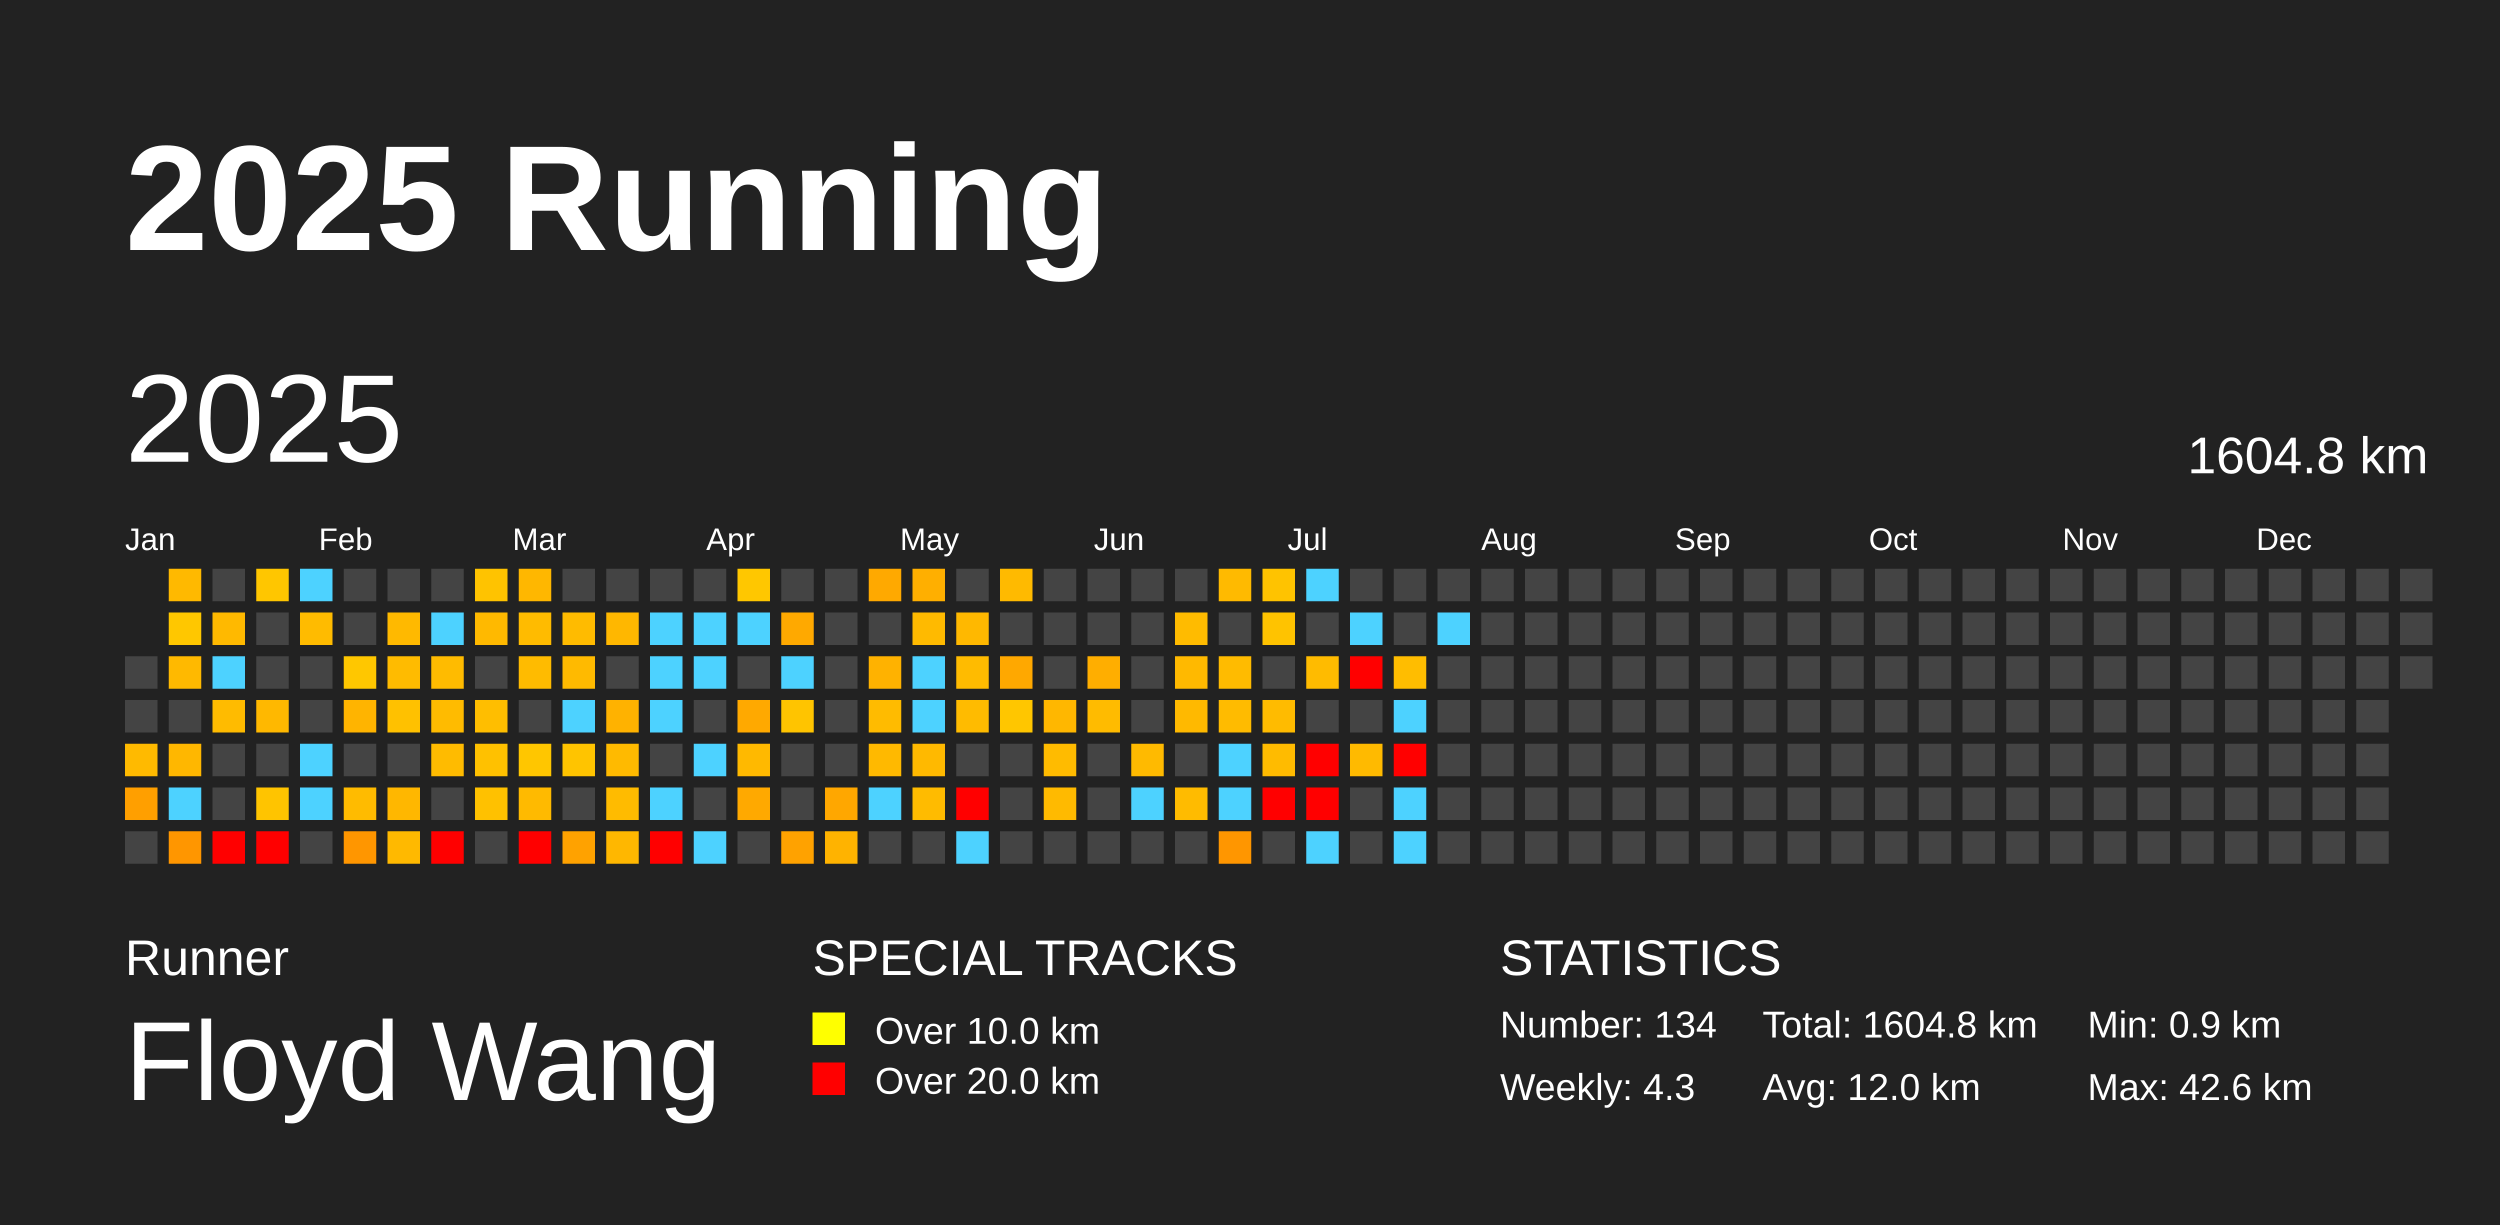
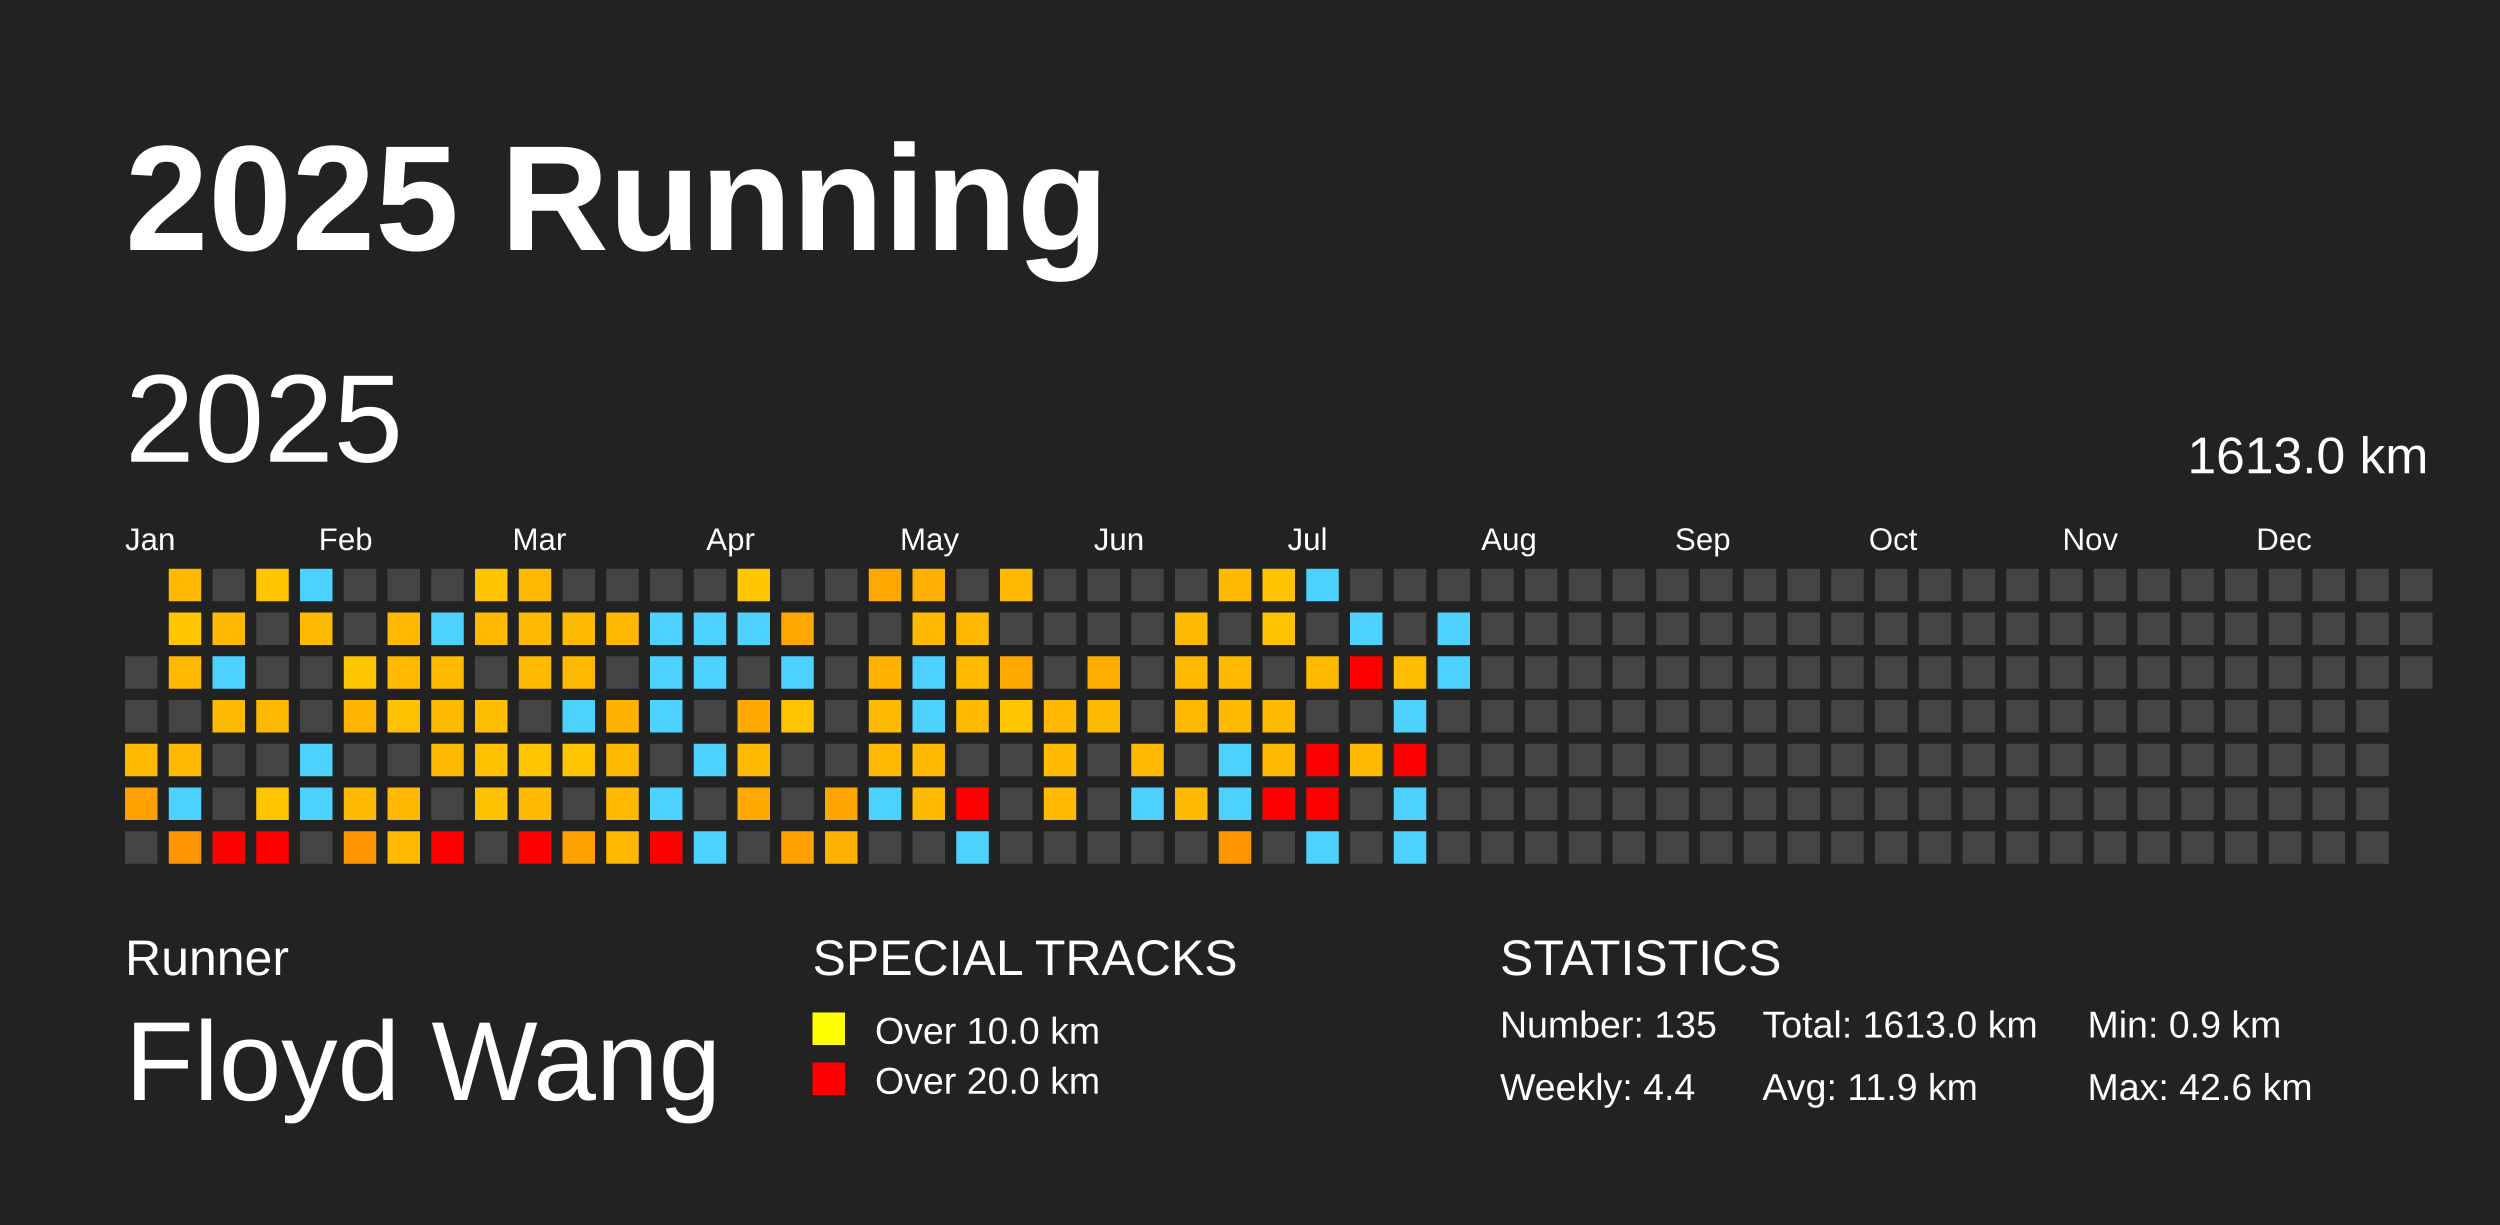
<svg xmlns="http://www.w3.org/2000/svg" baseProfile="full" height="98mm" version="1.1" viewBox="0,0,200,98" width="200mm">
  <defs />
  <rect fill="#222222" height="98" width="200" x="0" y="0" />
  <text fill="#FFFFFF" style="font-size:12px; font-family:Arial; font-weight:bold;" x="10" y="20">2025 Running</text>
  <text fill="#FFFFFF" style="font-size:4px; font-family:Arial" x="10" y="78">Runner</text>
  <text fill="#FFFFFF" style="font-size:9px; font-family:Arial" x="10" y="88">Floyd Wang</text>
  <text fill="#FFFFFF" style="font-size:4px; font-family:Arial" x="65" y="78">SPECIAL TRACKS</text>
  <rect fill="yellow" height="2.6" width="2.6" x="65" y="81" />
  <text fill="#FFFFFF" style="font-size:3px; font-family:Arial" x="70" y="83.5">Over 10.0 km</text>
  <rect fill="red" height="2.6" width="2.6" x="65" y="85" />
  <text fill="#FFFFFF" style="font-size:3px; font-family:Arial" x="70" y="87.5">Over 20.0 km</text>
  <text fill="#FFFFFF" style="font-size:4px; font-family:Arial" x="120" y="78">STATISTICS</text>
-   <text fill="#FFFFFF" style="font-size:3px; font-family:Arial" x="120" y="83">Number: 134</text>
-   <text fill="#FFFFFF" style="font-size:3px; font-family:Arial" x="120" y="88">Weekly: 4.3</text>
-   <text fill="#FFFFFF" style="font-size:3px; font-family:Arial" x="141" y="83">Total: 1604.8 km</text>
-   <text fill="#FFFFFF" style="font-size:3px; font-family:Arial" x="141" y="88">Avg: 12.0 km</text>
+   <text fill="#FFFFFF" style="font-size:3px; font-family:Arial" x="120" y="83">Number: 135</text>
+   <text fill="#FFFFFF" style="font-size:3px; font-family:Arial" x="120" y="88">Weekly: 4.4</text>
+   <text fill="#FFFFFF" style="font-size:3px; font-family:Arial" x="141" y="83">Total: 1613.0 km</text>
+   <text fill="#FFFFFF" style="font-size:3px; font-family:Arial" x="141" y="88">Avg: 11.9 km</text>
  <text fill="#FFFFFF" style="font-size:3px; font-family:Arial" x="167" y="83">Min: 0.9 km</text>
  <text fill="#FFFFFF" style="font-size:3px; font-family:Arial" x="167" y="88">Max: 42.6 km</text>
  <text dominant-baseline="hanging" fill="#FFFFFF" style="font-size:10.0px; font-family:Arial;" x="10" y="30">2025</text>
-   <text dominant-baseline="hanging" fill="#FFFFFF" style="font-size:4.125px; font-family:Arial;" x="175" y="35">1604.8 km</text>
+   <text dominant-baseline="hanging" fill="#FFFFFF" style="font-size:4.125px; font-family:Arial;" x="175" y="35">1613.0 km</text>
  <text fill="#FFFFFF" style="font-size:2.5px; font-family:Arial" x="10.0" y="44">Jan</text>
  <text fill="#FFFFFF" style="font-size:2.5px; font-family:Arial" x="25.5" y="44">Feb</text>
  <text fill="#FFFFFF" style="font-size:2.5px; font-family:Arial" x="41.0" y="44">Mar</text>
  <text fill="#FFFFFF" style="font-size:2.5px; font-family:Arial" x="56.5" y="44">Apr</text>
  <text fill="#FFFFFF" style="font-size:2.5px; font-family:Arial" x="72.0" y="44">May</text>
  <text fill="#FFFFFF" style="font-size:2.5px; font-family:Arial" x="87.5" y="44">Jun</text>
  <text fill="#FFFFFF" style="font-size:2.5px; font-family:Arial" x="103.0" y="44">Jul</text>
  <text fill="#FFFFFF" style="font-size:2.5px; font-family:Arial" x="118.5" y="44">Aug</text>
  <text fill="#FFFFFF" style="font-size:2.5px; font-family:Arial" x="134.0" y="44">Sep</text>
  <text fill="#FFFFFF" style="font-size:2.5px; font-family:Arial" x="149.5" y="44">Oct</text>
  <text fill="#FFFFFF" style="font-size:2.5px; font-family:Arial" x="165.0" y="44">Nov</text>
  <text fill="#FFFFFF" style="font-size:2.5px; font-family:Arial" x="180.5" y="44">Dec</text>
  <rect fill="#444444" height="2.6" width="2.6" x="10.0" y="52.5" />
  <rect fill="#444444" height="2.6" width="2.6" x="10.0" y="56.0" />
  <rect fill="#ffba00" height="2.6" width="2.6" x="10.0" y="59.5" />
  <rect fill="#ff9f00" height="2.6" width="2.6" x="10.0" y="63.0" />
  <rect fill="#444444" height="2.6" width="2.6" x="10.0" y="66.5" />
  <rect fill="#ffb900" height="2.6" width="2.6" x="13.5" y="45.5" />
  <rect fill="#ffc700" height="2.6" width="2.6" x="13.5" y="49.0" />
  <rect fill="#ffb900" height="2.6" width="2.6" x="13.5" y="52.5" />
  <rect fill="#444444" height="2.6" width="2.6" x="13.5" y="56.0" />
  <rect fill="#ffb700" height="2.6" width="2.6" x="13.5" y="59.5" />
  <rect fill="#4dd2ff" height="2.6" width="2.6" x="13.5" y="63.0" />
  <rect fill="#ff9600" height="2.6" width="2.6" x="13.5" y="66.5" />
  <rect fill="#444444" height="2.6" width="2.6" x="17.0" y="45.5" />
  <rect fill="#ffb900" height="2.6" width="2.6" x="17.0" y="49.0" />
  <rect fill="#4dd2ff" height="2.6" width="2.6" x="17.0" y="52.5" />
  <rect fill="#ffbb00" height="2.6" width="2.6" x="17.0" y="56.0" />
  <rect fill="#444444" height="2.6" width="2.6" x="17.0" y="59.5" />
  <rect fill="#444444" height="2.6" width="2.6" x="17.0" y="63.0" />
  <rect fill="red" height="2.6" width="2.6" x="17.0" y="66.5" />
  <rect fill="#ffc600" height="2.6" width="2.6" x="20.5" y="45.5" />
  <rect fill="#444444" height="2.6" width="2.6" x="20.5" y="49.0" />
  <rect fill="#444444" height="2.6" width="2.6" x="20.5" y="52.5" />
  <rect fill="#ffb800" height="2.6" width="2.6" x="20.5" y="56.0" />
  <rect fill="#444444" height="2.6" width="2.6" x="20.5" y="59.5" />
  <rect fill="#ffc400" height="2.6" width="2.6" x="20.5" y="63.0" />
  <rect fill="red" height="2.6" width="2.6" x="20.5" y="66.5" />
  <rect fill="#4dd2ff" height="2.6" width="2.6" x="24.0" y="45.5" />
  <rect fill="#ffbb00" height="2.6" width="2.6" x="24.0" y="49.0" />
  <rect fill="#444444" height="2.6" width="2.6" x="24.0" y="52.5" />
  <rect fill="#444444" height="2.6" width="2.6" x="24.0" y="56.0" />
  <rect fill="#4dd2ff" height="2.6" width="2.6" x="24.0" y="59.5" />
  <rect fill="#4dd2ff" height="2.6" width="2.6" x="24.0" y="63.0" />
  <rect fill="#444444" height="2.6" width="2.6" x="24.0" y="66.5" />
  <rect fill="#444444" height="2.6" width="2.6" x="27.5" y="45.5" />
  <rect fill="#444444" height="2.6" width="2.6" x="27.5" y="49.0" />
  <rect fill="#ffc700" height="2.6" width="2.6" x="27.5" y="52.5" />
  <rect fill="#ffb400" height="2.6" width="2.6" x="27.5" y="56.0" />
  <rect fill="#444444" height="2.6" width="2.6" x="27.5" y="59.5" />
  <rect fill="#ffbb00" height="2.6" width="2.6" x="27.5" y="63.0" />
  <rect fill="#ff9600" height="2.6" width="2.6" x="27.5" y="66.5" />
  <rect fill="#444444" height="2.6" width="2.6" x="31.0" y="45.5" />
  <rect fill="#ffb900" height="2.6" width="2.6" x="31.0" y="49.0" />
  <rect fill="#ffbb00" height="2.6" width="2.6" x="31.0" y="52.5" />
  <rect fill="#ffc100" height="2.6" width="2.6" x="31.0" y="56.0" />
  <rect fill="#444444" height="2.6" width="2.6" x="31.0" y="59.5" />
  <rect fill="#ffb700" height="2.6" width="2.6" x="31.0" y="63.0" />
  <rect fill="#ffb900" height="2.6" width="2.6" x="31.0" y="66.5" />
  <rect fill="#444444" height="2.6" width="2.6" x="34.5" y="45.5" />
  <rect fill="#4dd2ff" height="2.6" width="2.6" x="34.5" y="49.0" />
  <rect fill="#ffbb00" height="2.6" width="2.6" x="34.5" y="52.5" />
  <rect fill="#ffbb00" height="2.6" width="2.6" x="34.5" y="56.0" />
  <rect fill="#ffbb00" height="2.6" width="2.6" x="34.5" y="59.5" />
  <rect fill="#444444" height="2.6" width="2.6" x="34.5" y="63.0" />
  <rect fill="red" height="2.6" width="2.6" x="34.5" y="66.5" />
  <rect fill="#ffc300" height="2.6" width="2.6" x="38.0" y="45.5" />
  <rect fill="#ffb900" height="2.6" width="2.6" x="38.0" y="49.0" />
  <rect fill="#444444" height="2.6" width="2.6" x="38.0" y="52.5" />
  <rect fill="#ffbe00" height="2.6" width="2.6" x="38.0" y="56.0" />
  <rect fill="#ffc100" height="2.6" width="2.6" x="38.0" y="59.5" />
  <rect fill="#ffc100" height="2.6" width="2.6" x="38.0" y="63.0" />
  <rect fill="#444444" height="2.6" width="2.6" x="38.0" y="66.5" />
  <rect fill="#ffb700" height="2.6" width="2.6" x="41.5" y="45.5" />
  <rect fill="#ffbb00" height="2.6" width="2.6" x="41.5" y="49.0" />
  <rect fill="#ffbb00" height="2.6" width="2.6" x="41.5" y="52.5" />
  <rect fill="#444444" height="2.6" width="2.6" x="41.5" y="56.0" />
  <rect fill="#ffc600" height="2.6" width="2.6" x="41.5" y="59.5" />
  <rect fill="#ffba00" height="2.6" width="2.6" x="41.5" y="63.0" />
  <rect fill="red" height="2.6" width="2.6" x="41.5" y="66.5" />
  <rect fill="#444444" height="2.6" width="2.6" x="45.0" y="45.5" />
  <rect fill="#ffbb00" height="2.6" width="2.6" x="45.0" y="49.0" />
  <rect fill="#ffba00" height="2.6" width="2.6" x="45.0" y="52.5" />
  <rect fill="#4dd2ff" height="2.6" width="2.6" x="45.0" y="56.0" />
  <rect fill="#ffc400" height="2.6" width="2.6" x="45.0" y="59.5" />
  <rect fill="#444444" height="2.6" width="2.6" x="45.0" y="63.0" />
  <rect fill="#ffa200" height="2.6" width="2.6" x="45.0" y="66.5" />
  <rect fill="#444444" height="2.6" width="2.6" x="48.5" y="45.5" />
  <rect fill="#ffb700" height="2.6" width="2.6" x="48.5" y="49.0" />
  <rect fill="#444444" height="2.6" width="2.6" x="48.5" y="52.5" />
  <rect fill="#ffb200" height="2.6" width="2.6" x="48.5" y="56.0" />
  <rect fill="#ffba00" height="2.6" width="2.6" x="48.5" y="59.5" />
  <rect fill="#ffbb00" height="2.6" width="2.6" x="48.5" y="63.0" />
  <rect fill="#ffb700" height="2.6" width="2.6" x="48.5" y="66.5" />
  <rect fill="#444444" height="2.6" width="2.6" x="52.0" y="45.5" />
  <rect fill="#4dd2ff" height="2.6" width="2.6" x="52.0" y="49.0" />
  <rect fill="#4dd2ff" height="2.6" width="2.6" x="52.0" y="52.5" />
  <rect fill="#4dd2ff" height="2.6" width="2.6" x="52.0" y="56.0" />
  <rect fill="#444444" height="2.6" width="2.6" x="52.0" y="59.5" />
  <rect fill="#4dd2ff" height="2.6" width="2.6" x="52.0" y="63.0" />
  <rect fill="red" height="2.6" width="2.6" x="52.0" y="66.5" />
  <rect fill="#444444" height="2.6" width="2.6" x="55.5" y="45.5" />
  <rect fill="#4dd2ff" height="2.6" width="2.6" x="55.5" y="49.0" />
  <rect fill="#4dd2ff" height="2.6" width="2.6" x="55.5" y="52.5" />
  <rect fill="#444444" height="2.6" width="2.6" x="55.5" y="56.0" />
  <rect fill="#4dd2ff" height="2.6" width="2.6" x="55.5" y="59.5" />
  <rect fill="#444444" height="2.6" width="2.6" x="55.5" y="63.0" />
  <rect fill="#4dd2ff" height="2.6" width="2.6" x="55.5" y="66.5" />
  <rect fill="#ffc700" height="2.6" width="2.6" x="59.0" y="45.5" />
  <rect fill="#4dd2ff" height="2.6" width="2.6" x="59.0" y="49.0" />
  <rect fill="#444444" height="2.6" width="2.6" x="59.0" y="52.5" />
  <rect fill="#ffa900" height="2.6" width="2.6" x="59.0" y="56.0" />
  <rect fill="#ffb900" height="2.6" width="2.6" x="59.0" y="59.5" />
  <rect fill="#ffa900" height="2.6" width="2.6" x="59.0" y="63.0" />
  <rect fill="#444444" height="2.6" width="2.6" x="59.0" y="66.5" />
  <rect fill="#444444" height="2.6" width="2.6" x="62.5" y="45.5" />
  <rect fill="#ffa900" height="2.6" width="2.6" x="62.5" y="49.0" />
  <rect fill="#4dd2ff" height="2.6" width="2.6" x="62.5" y="52.5" />
  <rect fill="#ffc400" height="2.6" width="2.6" x="62.5" y="56.0" />
  <rect fill="#444444" height="2.6" width="2.6" x="62.5" y="59.5" />
  <rect fill="#444444" height="2.6" width="2.6" x="62.5" y="63.0" />
  <rect fill="#ffa200" height="2.6" width="2.6" x="62.5" y="66.5" />
  <rect fill="#444444" height="2.6" width="2.6" x="66.0" y="45.5" />
  <rect fill="#444444" height="2.6" width="2.6" x="66.0" y="49.0" />
  <rect fill="#444444" height="2.6" width="2.6" x="66.0" y="52.5" />
  <rect fill="#444444" height="2.6" width="2.6" x="66.0" y="56.0" />
  <rect fill="#444444" height="2.6" width="2.6" x="66.0" y="59.5" />
  <rect fill="#ffa700" height="2.6" width="2.6" x="66.0" y="63.0" />
  <rect fill="#ffb300" height="2.6" width="2.6" x="66.0" y="66.5" />
  <rect fill="#ffa900" height="2.6" width="2.6" x="69.5" y="45.5" />
  <rect fill="#444444" height="2.6" width="2.6" x="69.5" y="49.0" />
  <rect fill="#ffb200" height="2.6" width="2.6" x="69.5" y="52.5" />
  <rect fill="#ffbb00" height="2.6" width="2.6" x="69.5" y="56.0" />
  <rect fill="#ffb900" height="2.6" width="2.6" x="69.5" y="59.5" />
  <rect fill="#4dd2ff" height="2.6" width="2.6" x="69.5" y="63.0" />
  <rect fill="#444444" height="2.6" width="2.6" x="69.5" y="66.5" />
  <rect fill="#ffaf00" height="2.6" width="2.6" x="73.0" y="45.5" />
  <rect fill="#ffba00" height="2.6" width="2.6" x="73.0" y="49.0" />
  <rect fill="#4dd2ff" height="2.6" width="2.6" x="73.0" y="52.5" />
  <rect fill="#4dd2ff" height="2.6" width="2.6" x="73.0" y="56.0" />
  <rect fill="#ffb900" height="2.6" width="2.6" x="73.0" y="59.5" />
  <rect fill="#ffbb00" height="2.6" width="2.6" x="73.0" y="63.0" />
  <rect fill="#444444" height="2.6" width="2.6" x="73.0" y="66.5" />
  <rect fill="#444444" height="2.6" width="2.6" x="76.5" y="45.5" />
  <rect fill="#ffb800" height="2.6" width="2.6" x="76.5" y="49.0" />
  <rect fill="#ffbb00" height="2.6" width="2.6" x="76.5" y="52.5" />
  <rect fill="#ffbb00" height="2.6" width="2.6" x="76.5" y="56.0" />
  <rect fill="#444444" height="2.6" width="2.6" x="76.5" y="59.5" />
  <rect fill="red" height="2.6" width="2.6" x="76.5" y="63.0" />
  <rect fill="#4dd2ff" height="2.6" width="2.6" x="76.5" y="66.5" />
  <rect fill="#ffba00" height="2.6" width="2.6" x="80.0" y="45.5" />
  <rect fill="#444444" height="2.6" width="2.6" x="80.0" y="49.0" />
  <rect fill="#ffa800" height="2.6" width="2.6" x="80.0" y="52.5" />
  <rect fill="#ffc600" height="2.6" width="2.6" x="80.0" y="56.0" />
  <rect fill="#444444" height="2.6" width="2.6" x="80.0" y="59.5" />
  <rect fill="#444444" height="2.6" width="2.6" x="80.0" y="63.0" />
  <rect fill="#444444" height="2.6" width="2.6" x="80.0" y="66.5" />
  <rect fill="#444444" height="2.6" width="2.6" x="83.5" y="45.5" />
  <rect fill="#444444" height="2.6" width="2.6" x="83.5" y="49.0" />
  <rect fill="#444444" height="2.6" width="2.6" x="83.5" y="52.5" />
  <rect fill="#ffb700" height="2.6" width="2.6" x="83.5" y="56.0" />
  <rect fill="#ffbb00" height="2.6" width="2.6" x="83.5" y="59.5" />
  <rect fill="#ffba00" height="2.6" width="2.6" x="83.5" y="63.0" />
  <rect fill="#444444" height="2.6" width="2.6" x="83.5" y="66.5" />
  <rect fill="#444444" height="2.6" width="2.6" x="87.0" y="45.5" />
  <rect fill="#444444" height="2.6" width="2.6" x="87.0" y="49.0" />
  <rect fill="#ffae00" height="2.6" width="2.6" x="87.0" y="52.5" />
  <rect fill="#ffbb00" height="2.6" width="2.6" x="87.0" y="56.0" />
  <rect fill="#444444" height="2.6" width="2.6" x="87.0" y="59.5" />
  <rect fill="#444444" height="2.6" width="2.6" x="87.0" y="63.0" />
  <rect fill="#444444" height="2.6" width="2.6" x="87.0" y="66.5" />
  <rect fill="#444444" height="2.6" width="2.6" x="90.5" y="45.5" />
  <rect fill="#444444" height="2.6" width="2.6" x="90.5" y="49.0" />
  <rect fill="#444444" height="2.6" width="2.6" x="90.5" y="52.5" />
  <rect fill="#444444" height="2.6" width="2.6" x="90.5" y="56.0" />
  <rect fill="#ffba00" height="2.6" width="2.6" x="90.5" y="59.5" />
  <rect fill="#4dd2ff" height="2.6" width="2.6" x="90.5" y="63.0" />
  <rect fill="#444444" height="2.6" width="2.6" x="90.5" y="66.5" />
  <rect fill="#444444" height="2.6" width="2.6" x="94.0" y="45.5" />
  <rect fill="#ffbb00" height="2.6" width="2.6" x="94.0" y="49.0" />
  <rect fill="#ffb900" height="2.6" width="2.6" x="94.0" y="52.5" />
  <rect fill="#ffb900" height="2.6" width="2.6" x="94.0" y="56.0" />
  <rect fill="#444444" height="2.6" width="2.6" x="94.0" y="59.5" />
  <rect fill="#ffbb00" height="2.6" width="2.6" x="94.0" y="63.0" />
  <rect fill="#444444" height="2.6" width="2.6" x="94.0" y="66.5" />
  <rect fill="#ffba00" height="2.6" width="2.6" x="97.5" y="45.5" />
  <rect fill="#444444" height="2.6" width="2.6" x="97.5" y="49.0" />
  <rect fill="#ffbb00" height="2.6" width="2.6" x="97.5" y="52.5" />
  <rect fill="#ffbb00" height="2.6" width="2.6" x="97.5" y="56.0" />
  <rect fill="#4dd2ff" height="2.6" width="2.6" x="97.5" y="59.5" />
  <rect fill="#4dd2ff" height="2.6" width="2.6" x="97.5" y="63.0" />
  <rect fill="#ff9600" height="2.6" width="2.6" x="97.5" y="66.5" />
  <rect fill="#ffc300" height="2.6" width="2.6" x="101.0" y="45.5" />
  <rect fill="#ffc300" height="2.6" width="2.6" x="101.0" y="49.0" />
  <rect fill="#444444" height="2.6" width="2.6" x="101.0" y="52.5" />
  <rect fill="#ffbb00" height="2.6" width="2.6" x="101.0" y="56.0" />
  <rect fill="#ffbb00" height="2.6" width="2.6" x="101.0" y="59.5" />
  <rect fill="red" height="2.6" width="2.6" x="101.0" y="63.0" />
  <rect fill="#444444" height="2.6" width="2.6" x="101.0" y="66.5" />
  <rect fill="#4dd2ff" height="2.6" width="2.6" x="104.5" y="45.5" />
  <rect fill="#444444" height="2.6" width="2.6" x="104.5" y="49.0" />
  <rect fill="#ffbb00" height="2.6" width="2.6" x="104.5" y="52.5" />
  <rect fill="#444444" height="2.6" width="2.6" x="104.5" y="56.0" />
  <rect fill="red" height="2.6" width="2.6" x="104.5" y="59.5" />
  <rect fill="red" height="2.6" width="2.6" x="104.5" y="63.0" />
  <rect fill="#4dd2ff" height="2.6" width="2.6" x="104.5" y="66.5" />
  <rect fill="#444444" height="2.6" width="2.6" x="108.0" y="45.5" />
  <rect fill="#4dd2ff" height="2.6" width="2.6" x="108.0" y="49.0" />
  <rect fill="red" height="2.6" width="2.6" x="108.0" y="52.5" />
  <rect fill="#444444" height="2.6" width="2.6" x="108.0" y="56.0" />
  <rect fill="#ffba00" height="2.6" width="2.6" x="108.0" y="59.5" />
  <rect fill="#444444" height="2.6" width="2.6" x="108.0" y="63.0" />
  <rect fill="#444444" height="2.6" width="2.6" x="108.0" y="66.5" />
  <rect fill="#444444" height="2.6" width="2.6" x="111.5" y="45.5" />
  <rect fill="#444444" height="2.6" width="2.6" x="111.5" y="49.0" />
  <rect fill="#ffbd00" height="2.6" width="2.6" x="111.5" y="52.5" />
  <rect fill="#4dd2ff" height="2.6" width="2.6" x="111.5" y="56.0" />
  <rect fill="red" height="2.6" width="2.6" x="111.5" y="59.5" />
  <rect fill="#4dd2ff" height="2.6" width="2.6" x="111.5" y="63.0" />
  <rect fill="#4dd2ff" height="2.6" width="2.6" x="111.5" y="66.5" />
  <rect fill="#444444" height="2.6" width="2.6" x="115.0" y="45.5" />
  <rect fill="#4dd2ff" height="2.6" width="2.6" x="115.0" y="49.0" />
-   <rect fill="#444444" height="2.6" width="2.6" x="115.0" y="52.5" />
+   <rect fill="#4dd2ff" height="2.6" width="2.6" x="115.0" y="52.5" />
  <rect fill="#444444" height="2.6" width="2.6" x="115.0" y="56.0" />
  <rect fill="#444444" height="2.6" width="2.6" x="115.0" y="59.5" />
  <rect fill="#444444" height="2.6" width="2.6" x="115.0" y="63.0" />
  <rect fill="#444444" height="2.6" width="2.6" x="115.0" y="66.5" />
  <rect fill="#444444" height="2.6" width="2.6" x="118.5" y="45.5" />
  <rect fill="#444444" height="2.6" width="2.6" x="118.5" y="49.0" />
  <rect fill="#444444" height="2.6" width="2.6" x="118.5" y="52.5" />
  <rect fill="#444444" height="2.6" width="2.6" x="118.5" y="56.0" />
  <rect fill="#444444" height="2.6" width="2.6" x="118.5" y="59.5" />
  <rect fill="#444444" height="2.6" width="2.6" x="118.5" y="63.0" />
  <rect fill="#444444" height="2.6" width="2.6" x="118.5" y="66.5" />
  <rect fill="#444444" height="2.6" width="2.6" x="122.0" y="45.5" />
  <rect fill="#444444" height="2.6" width="2.6" x="122.0" y="49.0" />
  <rect fill="#444444" height="2.6" width="2.6" x="122.0" y="52.5" />
  <rect fill="#444444" height="2.6" width="2.6" x="122.0" y="56.0" />
  <rect fill="#444444" height="2.6" width="2.6" x="122.0" y="59.5" />
  <rect fill="#444444" height="2.6" width="2.6" x="122.0" y="63.0" />
  <rect fill="#444444" height="2.6" width="2.6" x="122.0" y="66.5" />
  <rect fill="#444444" height="2.6" width="2.6" x="125.5" y="45.5" />
  <rect fill="#444444" height="2.6" width="2.6" x="125.5" y="49.0" />
  <rect fill="#444444" height="2.6" width="2.6" x="125.5" y="52.5" />
  <rect fill="#444444" height="2.6" width="2.6" x="125.5" y="56.0" />
  <rect fill="#444444" height="2.6" width="2.6" x="125.5" y="59.5" />
  <rect fill="#444444" height="2.6" width="2.6" x="125.5" y="63.0" />
  <rect fill="#444444" height="2.6" width="2.6" x="125.5" y="66.5" />
  <rect fill="#444444" height="2.6" width="2.6" x="129.0" y="45.5" />
  <rect fill="#444444" height="2.6" width="2.6" x="129.0" y="49.0" />
  <rect fill="#444444" height="2.6" width="2.6" x="129.0" y="52.5" />
  <rect fill="#444444" height="2.6" width="2.6" x="129.0" y="56.0" />
  <rect fill="#444444" height="2.6" width="2.6" x="129.0" y="59.5" />
  <rect fill="#444444" height="2.6" width="2.6" x="129.0" y="63.0" />
  <rect fill="#444444" height="2.6" width="2.6" x="129.0" y="66.5" />
  <rect fill="#444444" height="2.6" width="2.6" x="132.5" y="45.5" />
  <rect fill="#444444" height="2.6" width="2.6" x="132.5" y="49.0" />
  <rect fill="#444444" height="2.6" width="2.6" x="132.5" y="52.5" />
  <rect fill="#444444" height="2.6" width="2.6" x="132.5" y="56.0" />
  <rect fill="#444444" height="2.6" width="2.6" x="132.5" y="59.5" />
  <rect fill="#444444" height="2.6" width="2.6" x="132.5" y="63.0" />
  <rect fill="#444444" height="2.6" width="2.6" x="132.5" y="66.5" />
  <rect fill="#444444" height="2.6" width="2.6" x="136.0" y="45.5" />
  <rect fill="#444444" height="2.6" width="2.6" x="136.0" y="49.0" />
  <rect fill="#444444" height="2.6" width="2.6" x="136.0" y="52.5" />
  <rect fill="#444444" height="2.6" width="2.6" x="136.0" y="56.0" />
  <rect fill="#444444" height="2.6" width="2.6" x="136.0" y="59.5" />
  <rect fill="#444444" height="2.6" width="2.6" x="136.0" y="63.0" />
  <rect fill="#444444" height="2.6" width="2.6" x="136.0" y="66.5" />
  <rect fill="#444444" height="2.6" width="2.6" x="139.5" y="45.5" />
  <rect fill="#444444" height="2.6" width="2.6" x="139.5" y="49.0" />
  <rect fill="#444444" height="2.6" width="2.6" x="139.5" y="52.5" />
  <rect fill="#444444" height="2.6" width="2.6" x="139.5" y="56.0" />
  <rect fill="#444444" height="2.6" width="2.6" x="139.5" y="59.5" />
  <rect fill="#444444" height="2.6" width="2.6" x="139.5" y="63.0" />
  <rect fill="#444444" height="2.6" width="2.6" x="139.5" y="66.5" />
  <rect fill="#444444" height="2.6" width="2.6" x="143.0" y="45.5" />
  <rect fill="#444444" height="2.6" width="2.6" x="143.0" y="49.0" />
  <rect fill="#444444" height="2.6" width="2.6" x="143.0" y="52.5" />
  <rect fill="#444444" height="2.6" width="2.6" x="143.0" y="56.0" />
  <rect fill="#444444" height="2.6" width="2.6" x="143.0" y="59.5" />
  <rect fill="#444444" height="2.6" width="2.6" x="143.0" y="63.0" />
  <rect fill="#444444" height="2.6" width="2.6" x="143.0" y="66.5" />
  <rect fill="#444444" height="2.6" width="2.6" x="146.5" y="45.5" />
  <rect fill="#444444" height="2.6" width="2.6" x="146.5" y="49.0" />
  <rect fill="#444444" height="2.6" width="2.6" x="146.5" y="52.5" />
  <rect fill="#444444" height="2.6" width="2.6" x="146.5" y="56.0" />
  <rect fill="#444444" height="2.6" width="2.6" x="146.5" y="59.5" />
  <rect fill="#444444" height="2.6" width="2.6" x="146.5" y="63.0" />
  <rect fill="#444444" height="2.6" width="2.6" x="146.5" y="66.5" />
  <rect fill="#444444" height="2.6" width="2.6" x="150.0" y="45.5" />
  <rect fill="#444444" height="2.6" width="2.6" x="150.0" y="49.0" />
  <rect fill="#444444" height="2.6" width="2.6" x="150.0" y="52.5" />
  <rect fill="#444444" height="2.6" width="2.6" x="150.0" y="56.0" />
  <rect fill="#444444" height="2.6" width="2.6" x="150.0" y="59.5" />
  <rect fill="#444444" height="2.6" width="2.6" x="150.0" y="63.0" />
  <rect fill="#444444" height="2.6" width="2.6" x="150.0" y="66.5" />
  <rect fill="#444444" height="2.6" width="2.6" x="153.5" y="45.5" />
  <rect fill="#444444" height="2.6" width="2.6" x="153.5" y="49.0" />
  <rect fill="#444444" height="2.6" width="2.6" x="153.5" y="52.5" />
  <rect fill="#444444" height="2.6" width="2.6" x="153.5" y="56.0" />
  <rect fill="#444444" height="2.6" width="2.6" x="153.5" y="59.5" />
  <rect fill="#444444" height="2.6" width="2.6" x="153.5" y="63.0" />
  <rect fill="#444444" height="2.6" width="2.6" x="153.5" y="66.5" />
  <rect fill="#444444" height="2.6" width="2.6" x="157.0" y="45.5" />
  <rect fill="#444444" height="2.6" width="2.6" x="157.0" y="49.0" />
  <rect fill="#444444" height="2.6" width="2.6" x="157.0" y="52.5" />
  <rect fill="#444444" height="2.6" width="2.6" x="157.0" y="56.0" />
  <rect fill="#444444" height="2.6" width="2.6" x="157.0" y="59.5" />
  <rect fill="#444444" height="2.6" width="2.6" x="157.0" y="63.0" />
  <rect fill="#444444" height="2.6" width="2.6" x="157.0" y="66.5" />
  <rect fill="#444444" height="2.6" width="2.6" x="160.5" y="45.5" />
  <rect fill="#444444" height="2.6" width="2.6" x="160.5" y="49.0" />
  <rect fill="#444444" height="2.6" width="2.6" x="160.5" y="52.5" />
  <rect fill="#444444" height="2.6" width="2.6" x="160.5" y="56.0" />
  <rect fill="#444444" height="2.6" width="2.6" x="160.5" y="59.5" />
  <rect fill="#444444" height="2.6" width="2.6" x="160.5" y="63.0" />
  <rect fill="#444444" height="2.6" width="2.6" x="160.5" y="66.5" />
  <rect fill="#444444" height="2.6" width="2.6" x="164.0" y="45.5" />
  <rect fill="#444444" height="2.6" width="2.6" x="164.0" y="49.0" />
  <rect fill="#444444" height="2.6" width="2.6" x="164.0" y="52.5" />
  <rect fill="#444444" height="2.6" width="2.6" x="164.0" y="56.0" />
  <rect fill="#444444" height="2.6" width="2.6" x="164.0" y="59.5" />
  <rect fill="#444444" height="2.6" width="2.6" x="164.0" y="63.0" />
  <rect fill="#444444" height="2.6" width="2.6" x="164.0" y="66.5" />
  <rect fill="#444444" height="2.6" width="2.6" x="167.5" y="45.5" />
  <rect fill="#444444" height="2.6" width="2.6" x="167.5" y="49.0" />
  <rect fill="#444444" height="2.6" width="2.6" x="167.5" y="52.5" />
  <rect fill="#444444" height="2.6" width="2.6" x="167.5" y="56.0" />
  <rect fill="#444444" height="2.6" width="2.6" x="167.5" y="59.5" />
  <rect fill="#444444" height="2.6" width="2.6" x="167.5" y="63.0" />
  <rect fill="#444444" height="2.6" width="2.6" x="167.5" y="66.5" />
  <rect fill="#444444" height="2.6" width="2.6" x="171.0" y="45.5" />
  <rect fill="#444444" height="2.6" width="2.6" x="171.0" y="49.0" />
  <rect fill="#444444" height="2.6" width="2.6" x="171.0" y="52.5" />
  <rect fill="#444444" height="2.6" width="2.6" x="171.0" y="56.0" />
  <rect fill="#444444" height="2.6" width="2.6" x="171.0" y="59.5" />
  <rect fill="#444444" height="2.6" width="2.6" x="171.0" y="63.0" />
  <rect fill="#444444" height="2.6" width="2.6" x="171.0" y="66.5" />
  <rect fill="#444444" height="2.6" width="2.6" x="174.5" y="45.5" />
  <rect fill="#444444" height="2.6" width="2.6" x="174.5" y="49.0" />
  <rect fill="#444444" height="2.6" width="2.6" x="174.5" y="52.5" />
  <rect fill="#444444" height="2.6" width="2.6" x="174.5" y="56.0" />
  <rect fill="#444444" height="2.6" width="2.6" x="174.5" y="59.5" />
  <rect fill="#444444" height="2.6" width="2.6" x="174.5" y="63.0" />
  <rect fill="#444444" height="2.6" width="2.6" x="174.5" y="66.5" />
  <rect fill="#444444" height="2.6" width="2.6" x="178.0" y="45.5" />
  <rect fill="#444444" height="2.6" width="2.6" x="178.0" y="49.0" />
  <rect fill="#444444" height="2.6" width="2.6" x="178.0" y="52.5" />
  <rect fill="#444444" height="2.6" width="2.6" x="178.0" y="56.0" />
  <rect fill="#444444" height="2.6" width="2.6" x="178.0" y="59.5" />
  <rect fill="#444444" height="2.6" width="2.6" x="178.0" y="63.0" />
  <rect fill="#444444" height="2.6" width="2.6" x="178.0" y="66.5" />
  <rect fill="#444444" height="2.6" width="2.6" x="181.5" y="45.5" />
  <rect fill="#444444" height="2.6" width="2.6" x="181.5" y="49.0" />
  <rect fill="#444444" height="2.6" width="2.6" x="181.5" y="52.5" />
  <rect fill="#444444" height="2.6" width="2.6" x="181.5" y="56.0" />
  <rect fill="#444444" height="2.6" width="2.6" x="181.5" y="59.5" />
  <rect fill="#444444" height="2.6" width="2.6" x="181.5" y="63.0" />
  <rect fill="#444444" height="2.6" width="2.6" x="181.5" y="66.5" />
  <rect fill="#444444" height="2.6" width="2.6" x="185.0" y="45.5" />
  <rect fill="#444444" height="2.6" width="2.6" x="185.0" y="49.0" />
  <rect fill="#444444" height="2.6" width="2.6" x="185.0" y="52.5" />
  <rect fill="#444444" height="2.6" width="2.6" x="185.0" y="56.0" />
  <rect fill="#444444" height="2.6" width="2.6" x="185.0" y="59.5" />
  <rect fill="#444444" height="2.6" width="2.6" x="185.0" y="63.0" />
  <rect fill="#444444" height="2.6" width="2.6" x="185.0" y="66.5" />
  <rect fill="#444444" height="2.6" width="2.6" x="188.5" y="45.5" />
  <rect fill="#444444" height="2.6" width="2.6" x="188.5" y="49.0" />
  <rect fill="#444444" height="2.6" width="2.6" x="188.5" y="52.5" />
  <rect fill="#444444" height="2.6" width="2.6" x="188.5" y="56.0" />
  <rect fill="#444444" height="2.6" width="2.6" x="188.5" y="59.5" />
  <rect fill="#444444" height="2.6" width="2.6" x="188.5" y="63.0" />
  <rect fill="#444444" height="2.6" width="2.6" x="188.5" y="66.5" />
  <rect fill="#444444" height="2.6" width="2.6" x="192.0" y="45.5" />
  <rect fill="#444444" height="2.6" width="2.6" x="192.0" y="49.0" />
  <rect fill="#444444" height="2.6" width="2.6" x="192.0" y="52.5" />
</svg>
